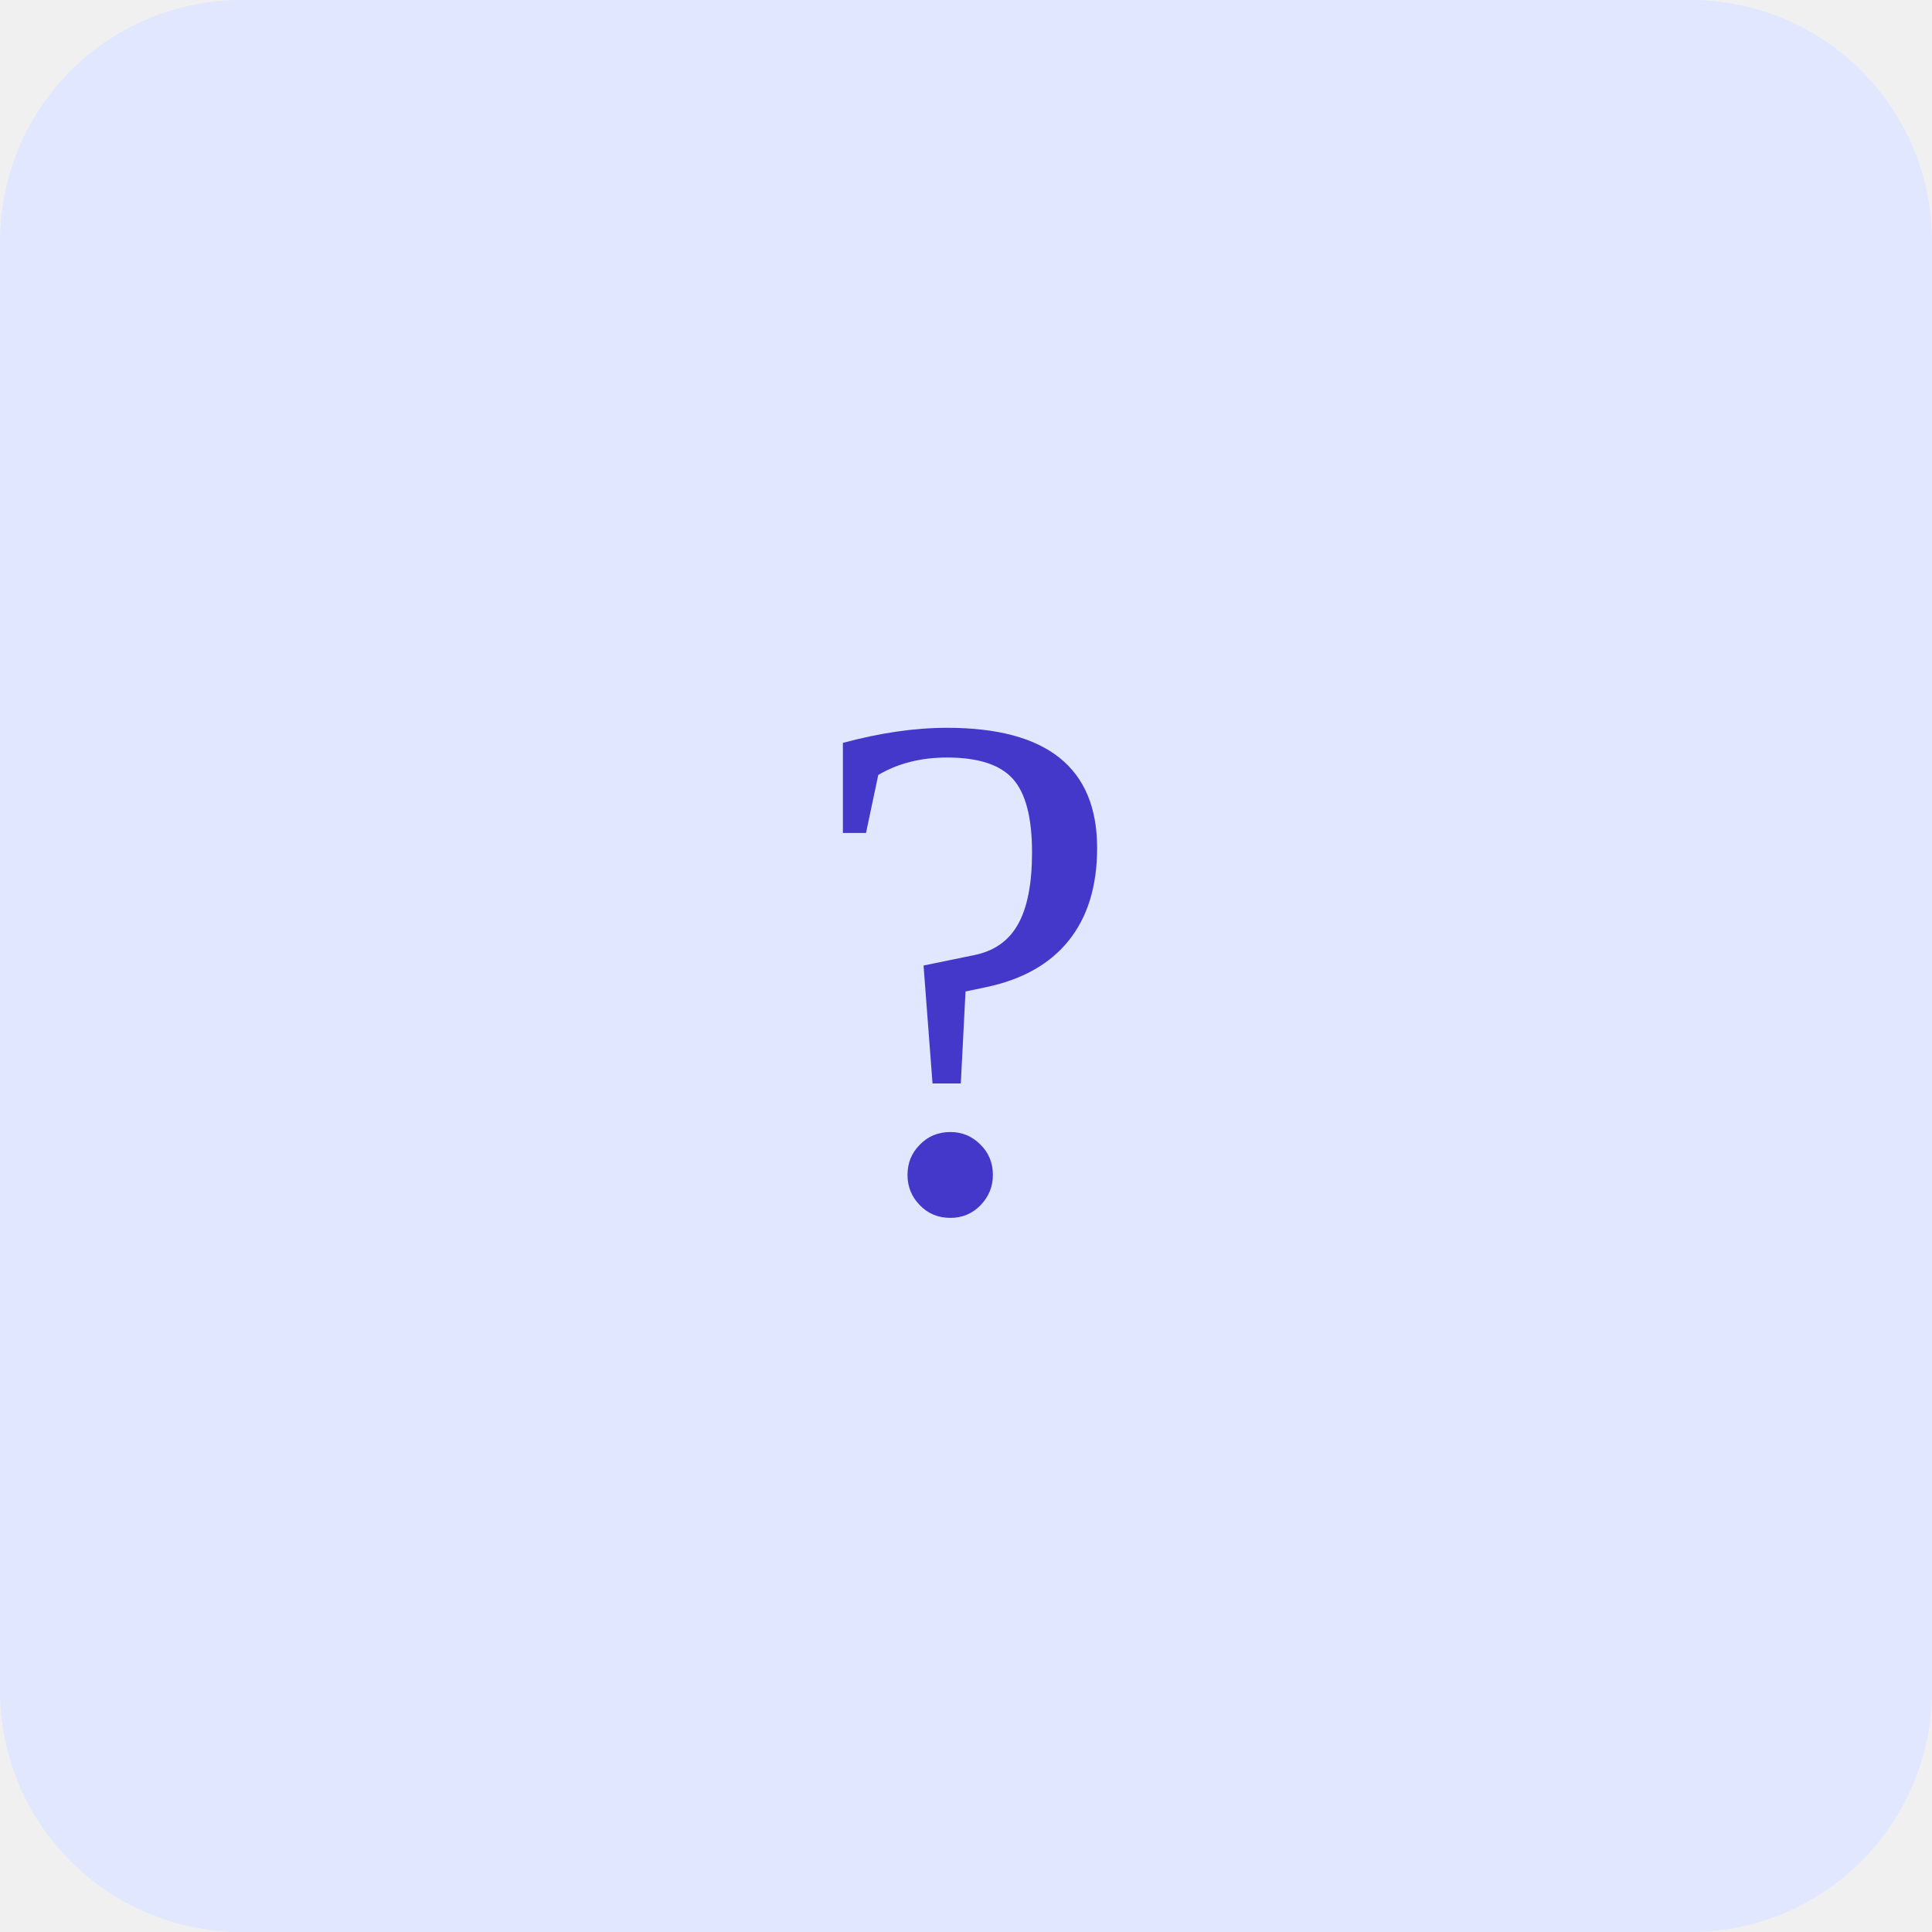
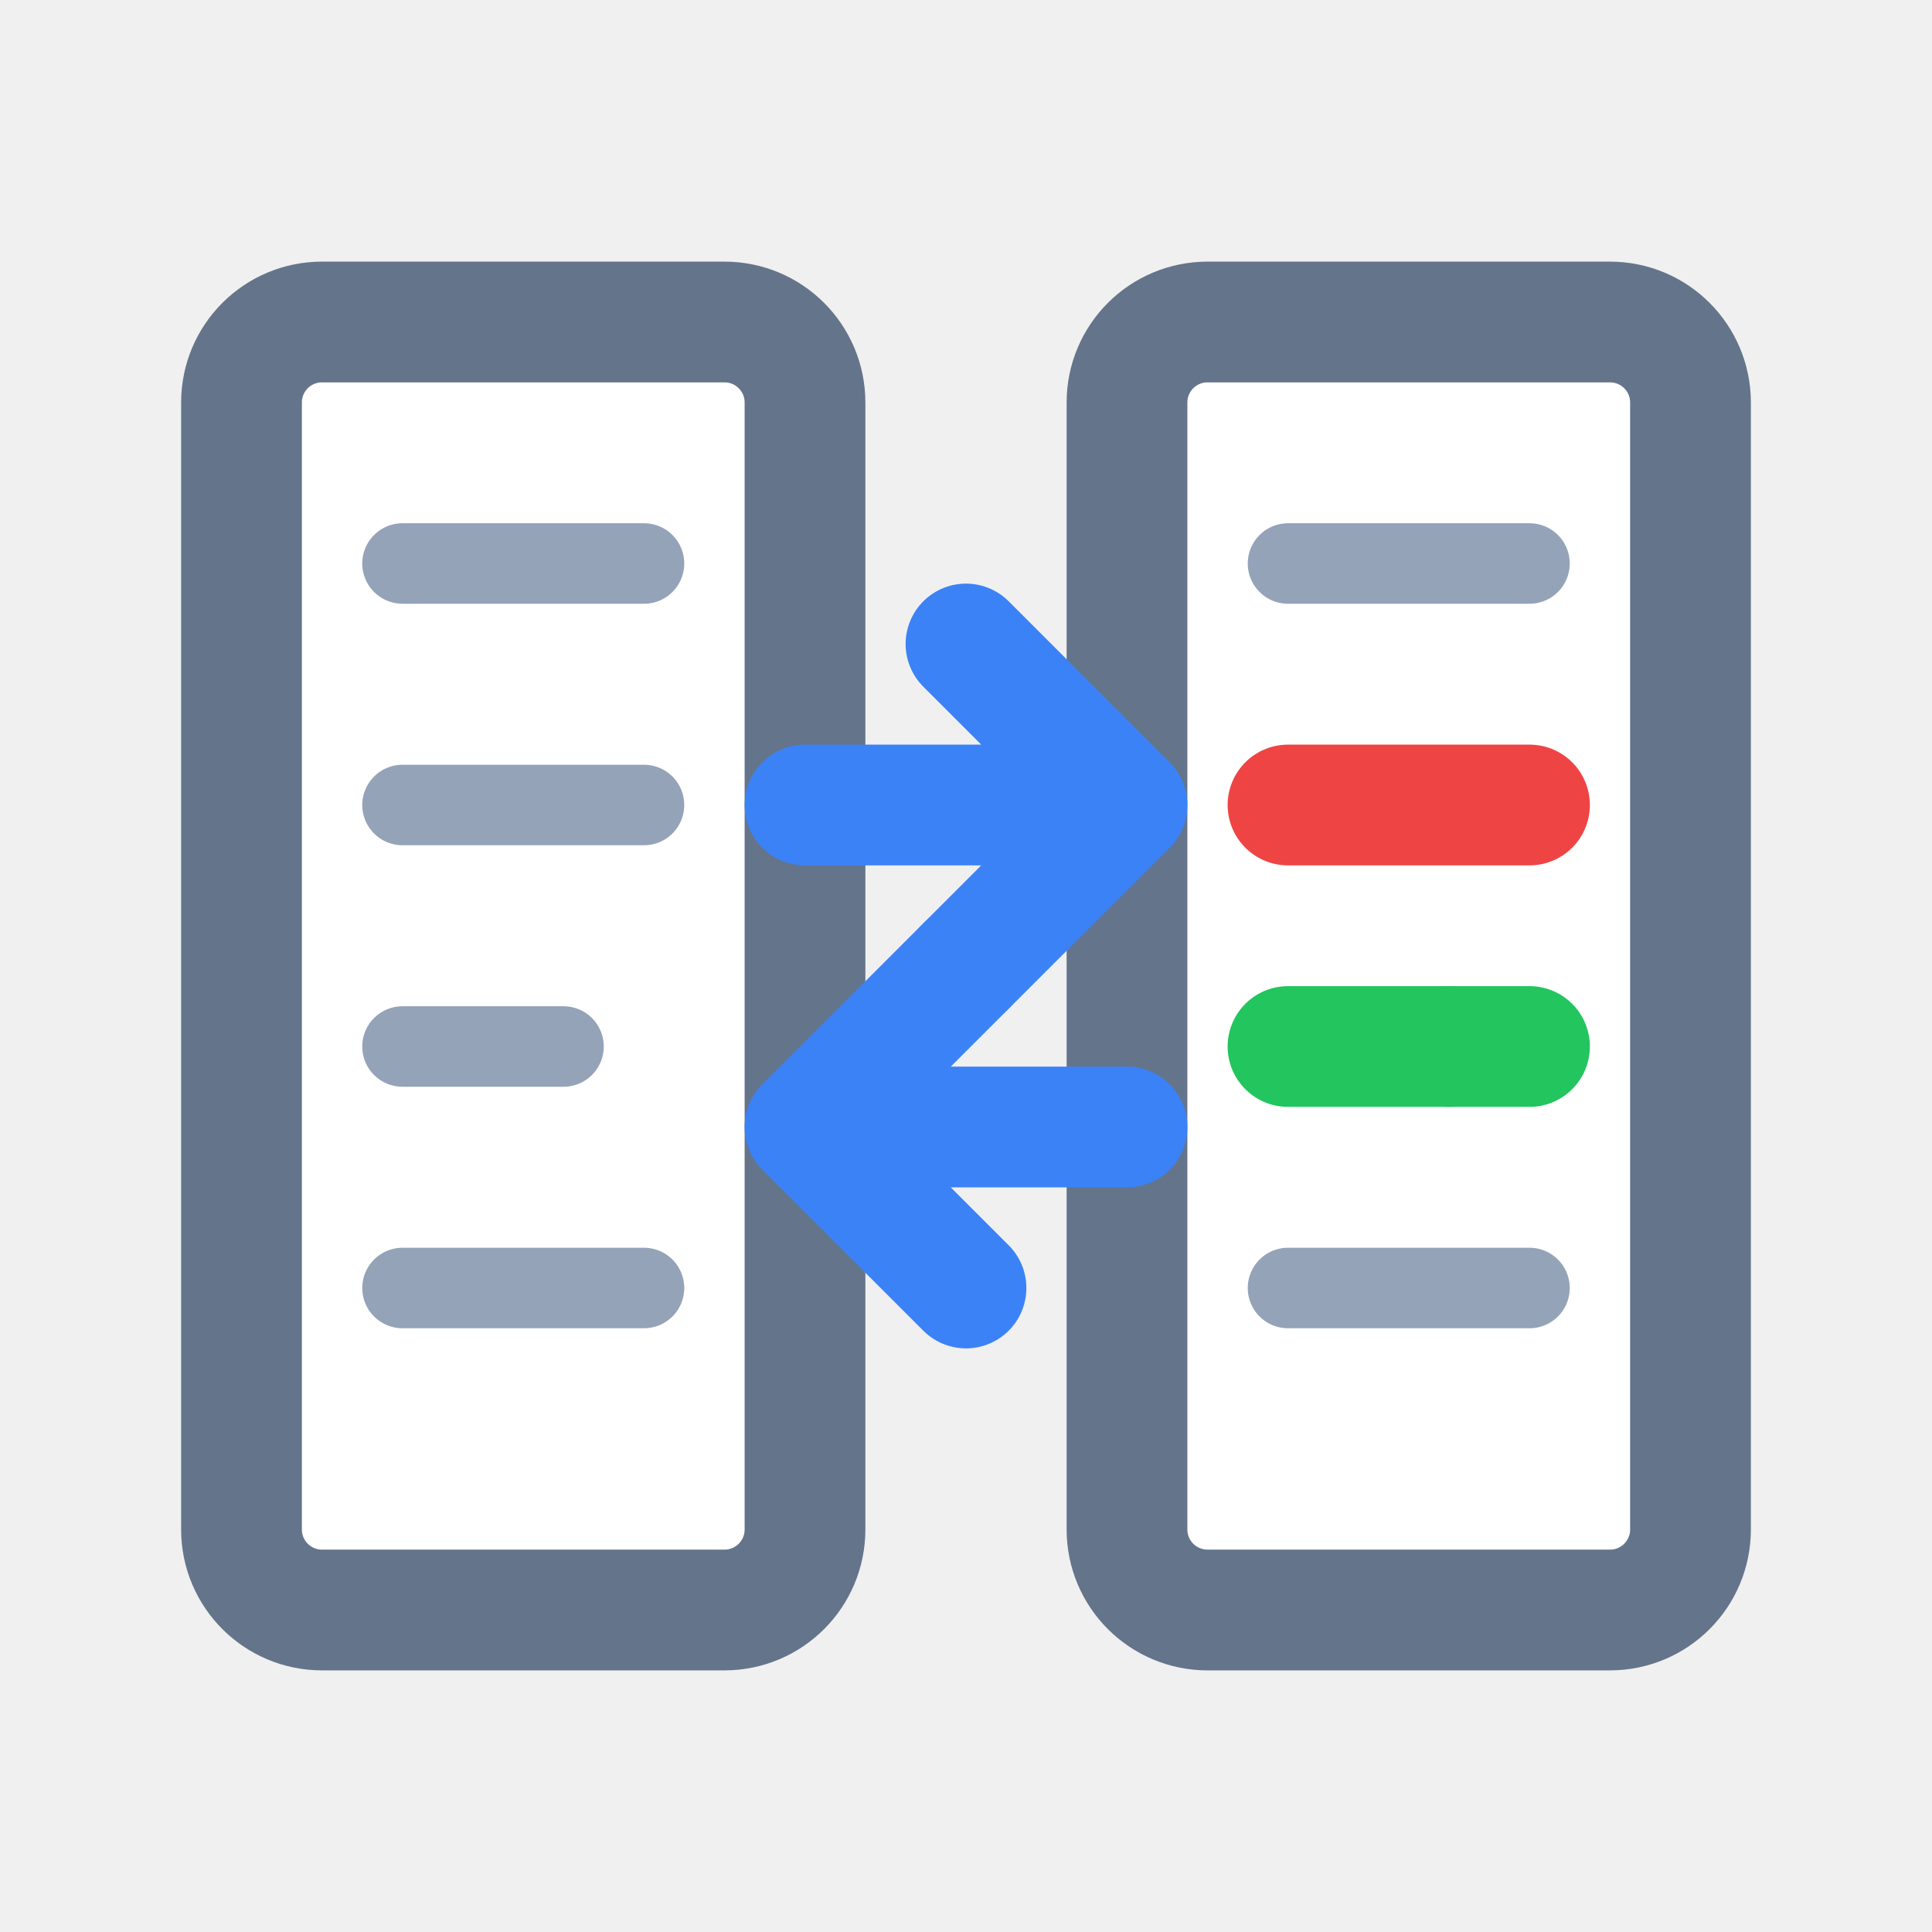
- <svg xmlns="http://www.w3.org/2000/svg" width="64" height="64" viewBox="0 0 64 64">
-   <rect width="64" height="64" rx="8" fill="#e0e7ff" />
-   <text x="32" y="40" text-anchor="middle" font-size="24" fill="#4338ca">?</text>
+ <svg xmlns="http://www.w3.org/2000/svg" viewBox="0 0 24 24" fill="none">
+   <rect x="3" y="4" width="7" height="16" rx="1" fill="white" stroke="#64748b" stroke-width="1.5" />
+   <line x1="5" y1="7" x2="8" y2="7" stroke="#94a3b8" stroke-width="1" stroke-linecap="round" />
+   <line x1="5" y1="10" x2="8" y2="10" stroke="#94a3b8" stroke-width="1" stroke-linecap="round" />
+   <line x1="5" y1="13" x2="7" y2="13" stroke="#94a3b8" stroke-width="1" stroke-linecap="round" />
+   <line x1="5" y1="16" x2="8" y2="16" stroke="#94a3b8" stroke-width="1" stroke-linecap="round" />
+   <rect x="14" y="4" width="7" height="16" rx="1" fill="white" stroke="#64748b" stroke-width="1.5" />
+   <line x1="16" y1="7" x2="19" y2="7" stroke="#94a3b8" stroke-width="1" stroke-linecap="round" />
+   <line x1="16" y1="10" x2="19" y2="10" stroke="#ef4444" stroke-width="1.5" stroke-linecap="round" />
+   <line x1="16" y1="13" x2="18" y2="13" stroke="#22c55e" stroke-width="1.5" stroke-linecap="round" />
+   <line x1="18" y1="13" x2="19" y2="13" stroke="#22c55e" stroke-width="1.5" stroke-linecap="round" />
+   <line x1="16" y1="16" x2="19" y2="16" stroke="#94a3b8" stroke-width="1" stroke-linecap="round" />
+   <path d="M10 10 L14 10 M14 10 L12 8 M14 10 L12 12" stroke="#3b82f6" stroke-width="1.5" stroke-linecap="round" stroke-linejoin="round" />
+   <path d="M14 14 L10 14 M10 14 L12 12 M10 14 L12 16" stroke="#3b82f6" stroke-width="1.5" stroke-linecap="round" stroke-linejoin="round" />
</svg>
